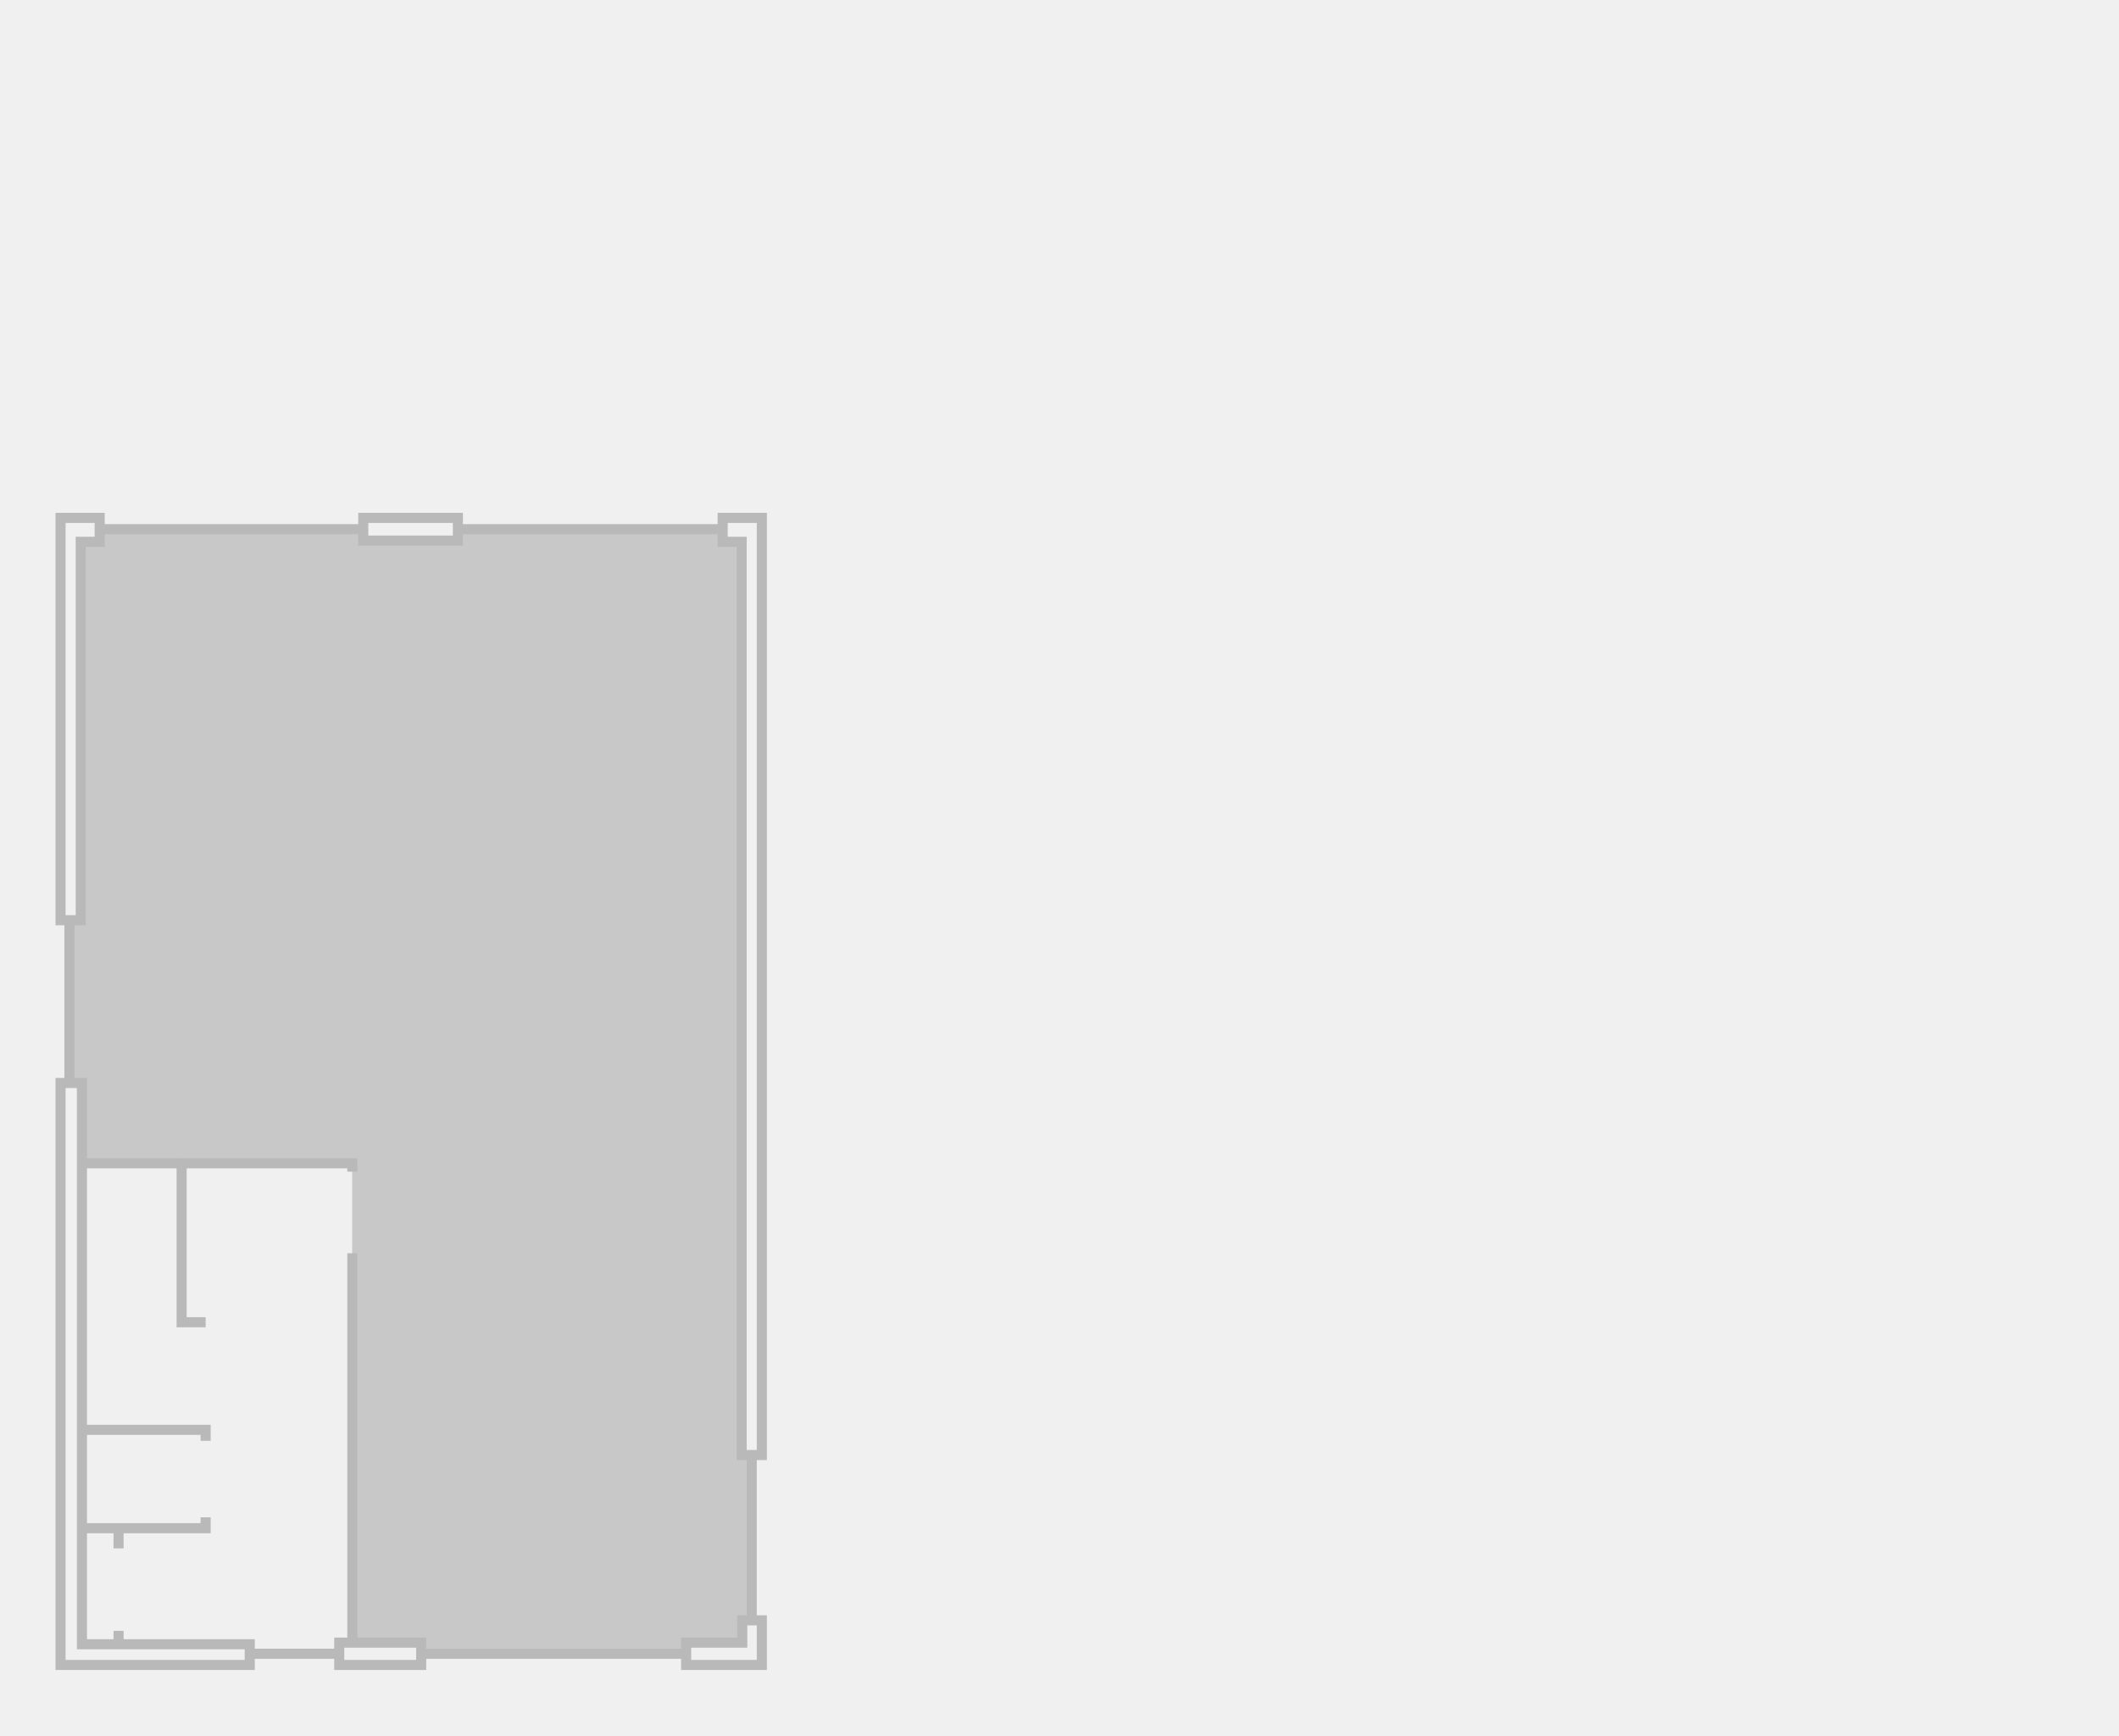
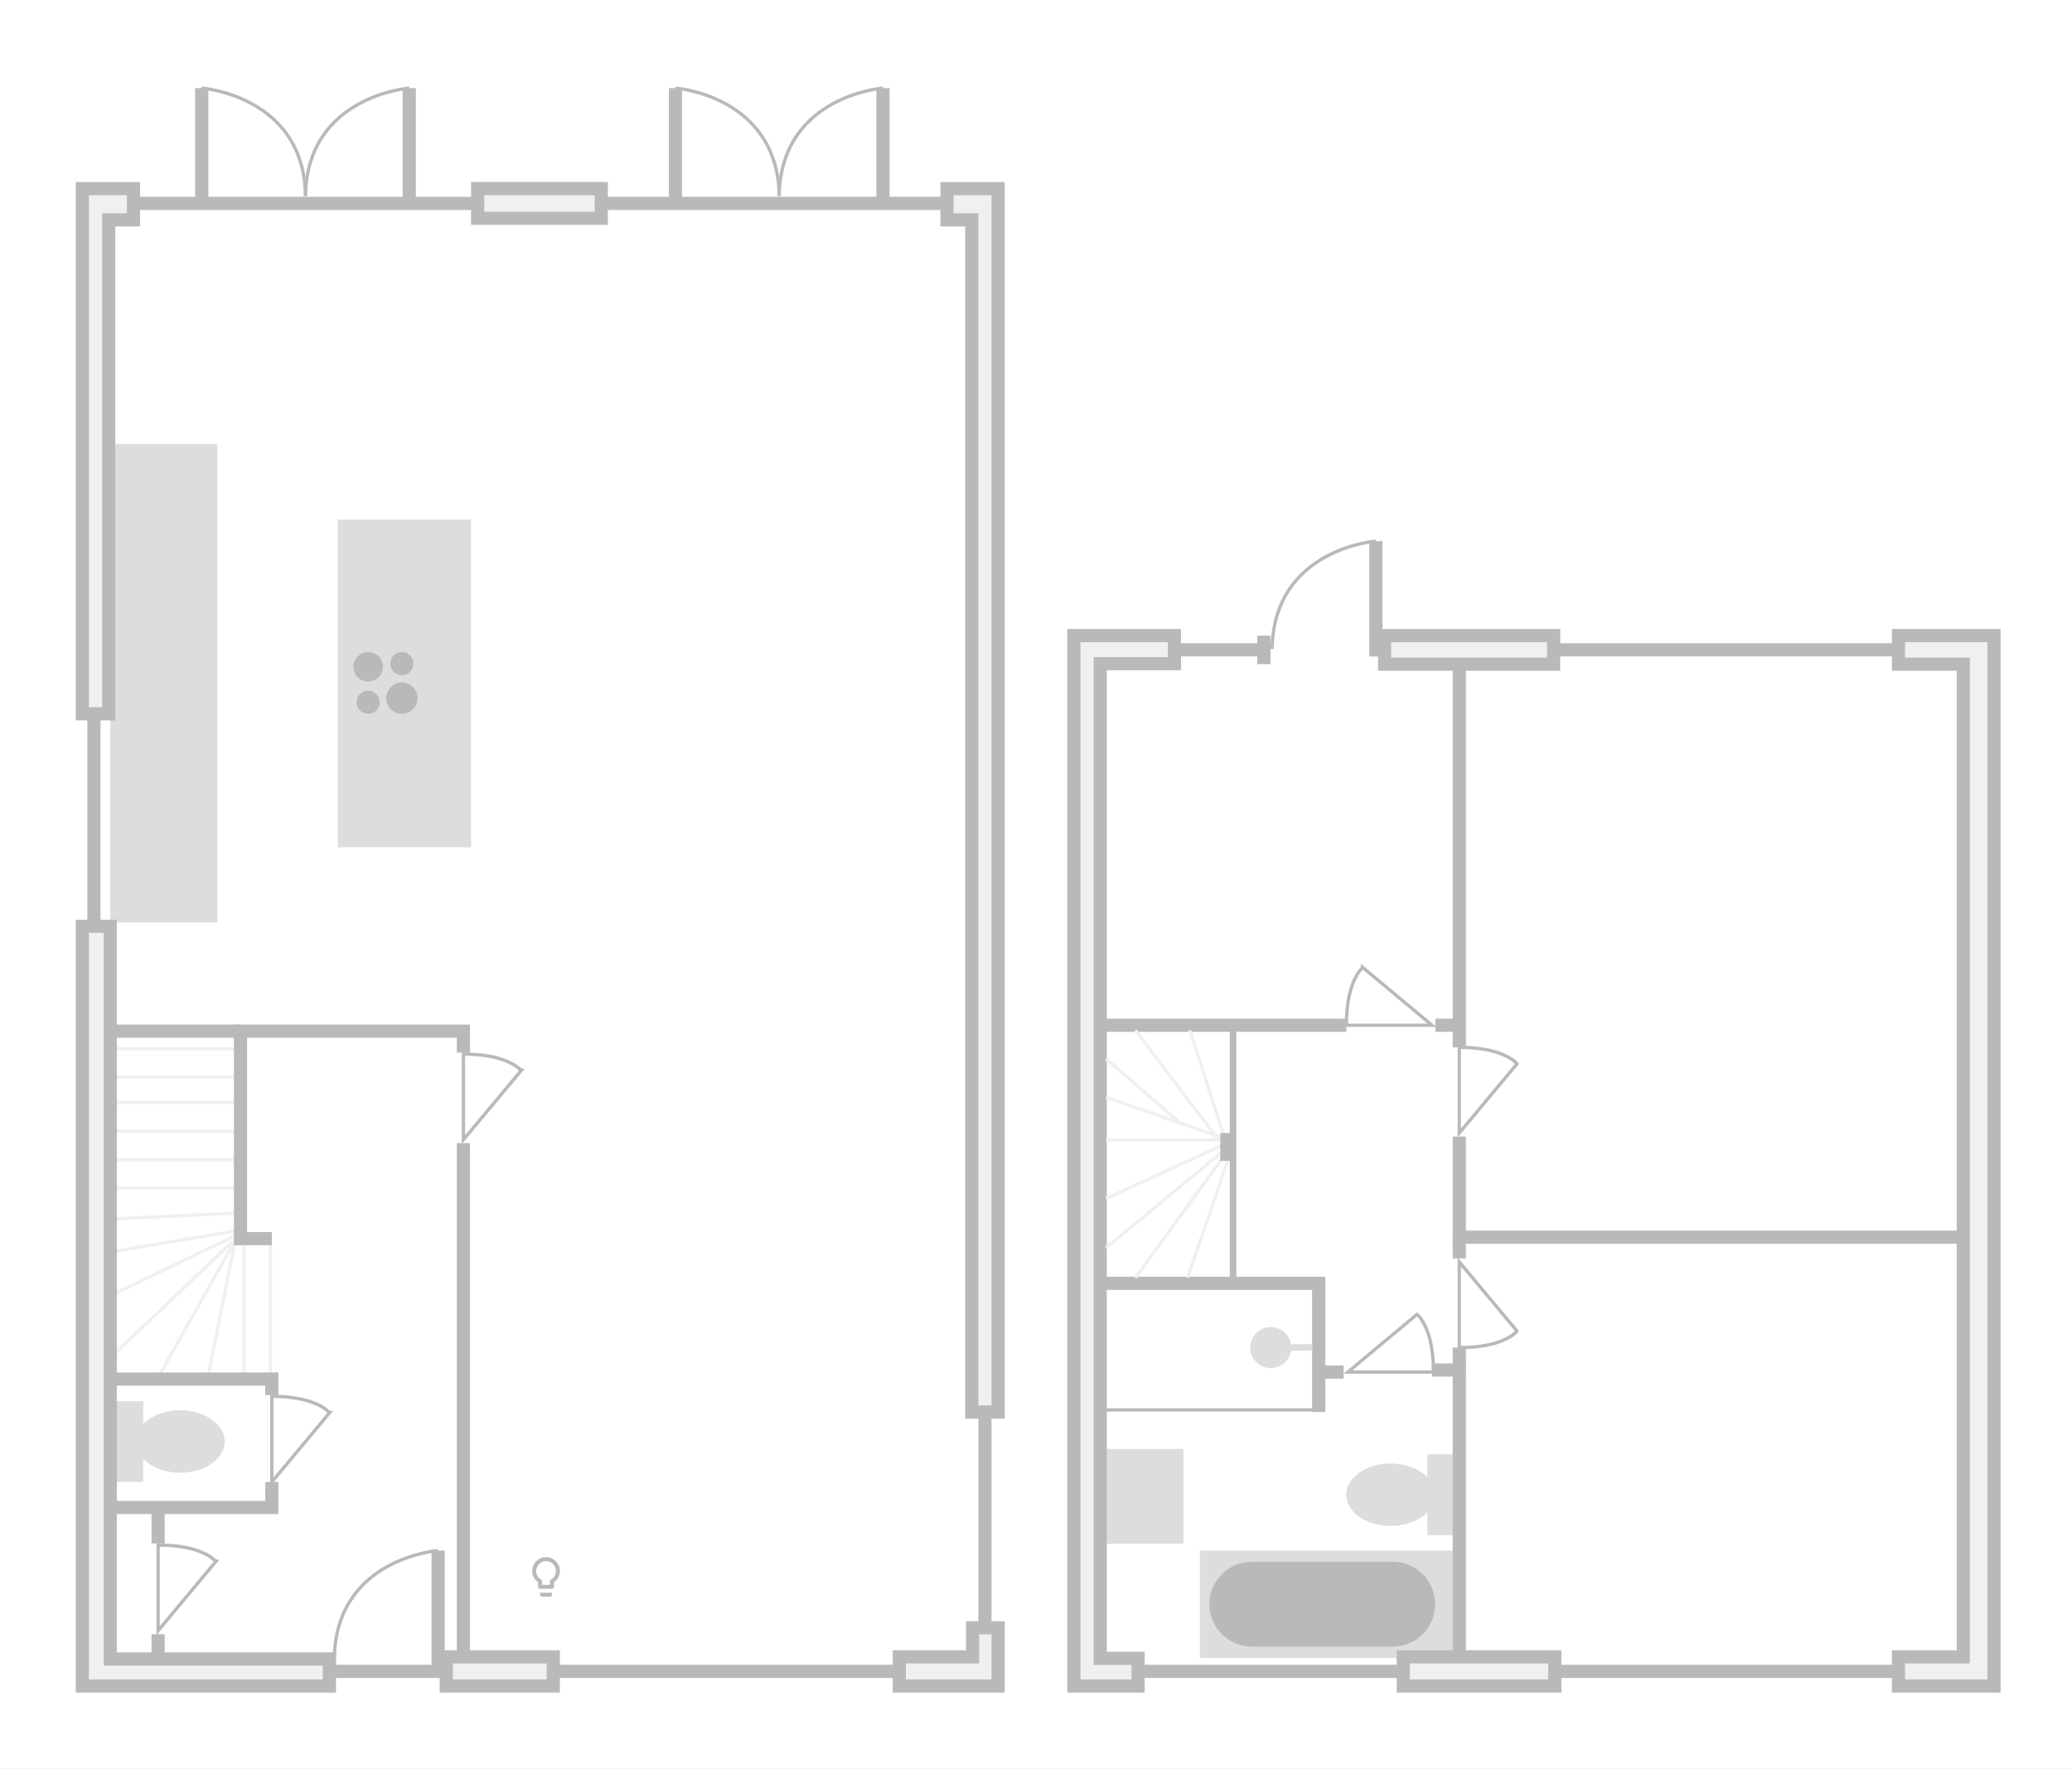
- <svg xmlns="http://www.w3.org/2000/svg" version="1.1" x="0px" y="0px" width="210px" height="172px" viewBox="0 0 210 172" enable-background="new 0 0 210 172" xml:space="preserve">
+ <svg xmlns="http://www.w3.org/2000/svg" version="1.1" x="0px" y="0px" width="157.25px" height="134.25px" viewBox="-0.25 37 157.25 134.25" enable-background="new -0.25 37 157.25 134.25" xml:space="preserve">
+   <g id="artboard">
+     <rect x="-0.25" y="37" fill="#FFFFFF" width="157.25" height="134.25" />
+   </g>
  <g id="woonkamer_temperatuur">
-     <polygon id="sensor.sensor_woonkamer__temperatuur" display="inline" fill="#C8C8C8" points="6.88,52.44   74.5,52.44 74.5,163.88 34.92,163.88 34.92,115.33 6.88,115.33  " />
+     <polygon id="sensor.sensor_woonkamer_temperatuur_1" fill="#FFFFFF" points="6.88,52.44 74.5,52.44 74.5,163.88   34.92,163.88 34.92,115.33 6.88,115.33  " />
  </g>
  <g id="woonkamer_bewegingsmelder">
-     <rect id="sensor.sensor_woonkamer__bewegingsmelder" x="34.92" y="52.44" display="inline" fill="#C8C8C8" width="39.58" height="111.44" />
+     <rect id="sensor.sensor_woonkamer_bewegingsmelder_1" x="34.92" y="52.44" fill="#FFFFFF" width="39.58" height="111.44" />
+   </g>
+   <g id="light_hue_color_lamp_1">
+     <circle id="light.hue_color_lamp_1" fill="#FFFFFF" cx="41.19" cy="156.64" r="4.2" />
+     <g id="icon">
+       <path fill="#B9B9B9" d="M41.19,155.21c0.58,0,1.05,0.47,1.05,1.05c0,0.36-0.18,0.67-0.45,0.86v0.34c0,0.08-0.07,0.15-0.15,0.15    h-0.9c-0.08,0-0.15-0.07-0.15-0.15v-0.34c-0.27-0.19-0.45-0.5-0.45-0.86C40.14,155.68,40.61,155.21,41.19,155.21 M40.74,158.06    v-0.15h0.9v0.15c0,0.08-0.07,0.15-0.15,0.15h-0.6C40.8,158.21,40.74,158.14,40.74,158.06 M41.19,155.51    c-0.41,0-0.75,0.34-0.75,0.75c0,0.31,0.18,0.57,0.45,0.69v0.36h0.6v-0.36c0.27-0.12,0.45-0.38,0.45-0.69    C41.94,155.84,41.6,155.51,41.19,155.51z" />
+     </g>
  </g>
  <g id="beneden_verdieping">
+     <rect x="8.12" y="70.72" fill="#DDDDDD" width="8.12" height="36.31" />
+     <g>
+       <line fill="none" stroke="#F0F0F0" stroke-width="0.25" stroke-miterlimit="10" x1="20.27" y1="131.28" x2="20.27" y2="141.38" />
+       <line fill="none" stroke="#F0F0F0" stroke-width="0.25" stroke-miterlimit="10" x1="18.27" y1="131.12" x2="18.27" y2="141.23" />
+       <line fill="none" stroke="#F0F0F0" stroke-width="0.25" stroke-miterlimit="10" x1="17.54" y1="131.48" x2="15.56" y2="141.38" />
+       <line fill="none" stroke="#F0F0F0" stroke-width="0.25" stroke-miterlimit="10" x1="17.54" y1="131.28" x2="11.85" y2="141.38" />
+       <line fill="none" stroke="#F0F0F0" stroke-width="0.25" stroke-miterlimit="10" x1="17.54" y1="131.12" x2="8.4" y2="139.81" />
+       <line fill="none" stroke="#F0F0F0" stroke-width="0.25" stroke-miterlimit="10" x1="17.54" y1="130.84" x2="8.39" y2="135.23" />
+       <line fill="none" stroke="#F0F0F0" stroke-width="0.25" stroke-miterlimit="10" x1="17.54" y1="130.46" x2="8.39" y2="132" />
+       <line fill="none" stroke="#F0F0F0" stroke-width="0.25" stroke-miterlimit="10" x1="17.64" y1="129.09" x2="8.39" y2="129.53" />
+       <line fill="none" stroke="#F0F0F0" stroke-width="0.25" stroke-miterlimit="10" x1="17.73" y1="127.17" x2="8.39" y2="127.17" />
+       <line fill="none" stroke="#F0F0F0" stroke-width="0.25" stroke-miterlimit="10" x1="17.73" y1="125.03" x2="8.39" y2="125.03" />
+       <line fill="none" stroke="#F0F0F0" stroke-width="0.25" stroke-miterlimit="10" x1="17.73" y1="122.88" x2="8.39" y2="122.88" />
+       <line fill="none" stroke="#F0F0F0" stroke-width="0.25" stroke-miterlimit="10" x1="17.73" y1="120.69" x2="8.39" y2="120.69" />
+       <line fill="none" stroke="#F0F0F0" stroke-width="0.25" stroke-miterlimit="10" x1="17.73" y1="118.78" x2="8.39" y2="118.78" />
+       <line fill="none" stroke="#F0F0F0" stroke-width="0.25" stroke-miterlimit="10" x1="17.73" y1="116.61" x2="8.39" y2="116.61" />
+     </g>
+     <rect x="25.38" y="76.44" fill="#DDDDDD" width="10.12" height="24.88" />
+     <rect x="8.12" y="143.37" fill="#DDDDDD" width="2.5" height="6.13" />
    <polygon fill="#F0F0F0" stroke="#B9B9B9" stroke-miterlimit="10" points="6,164.99 24.75,164.99 24.75,162.94 8.12,162.94   8.12,107.32 6,107.32  " />
    <polygon fill="#F0F0F0" stroke="#B9B9B9" stroke-miterlimit="10" points="6,91.19 8,91.19 8,53.69 9.88,53.69 9.88,51.32 6,51.32   " />
    <polygon fill="#F0F0F0" stroke="#B9B9B9" stroke-miterlimit="10" points="36,51.32 45.38,51.32 36,51.32 45.38,51.32  " />
    <rect x="36" y="51.32" fill="#F0F0F0" stroke="#B9B9B9" stroke-miterlimit="10" width="9.38" height="2.25" />
    <polygon fill="#F0F0F0" stroke="#B9B9B9" stroke-miterlimit="10" points="75.5,144.19 73.5,144.19 73.5,53.69 71.62,53.69   71.62,51.32 75.5,51.32  " />
    <polygon fill="#F0F0F0" stroke="#B9B9B9" stroke-miterlimit="10" points="73.56,160.57 75.5,160.57 75.5,164.99 68,164.99   68,162.78 73.56,162.78  " />
    <rect x="33.62" y="162.78" fill="#F0F0F0" stroke="#B9B9B9" stroke-miterlimit="10" width="8.12" height="2.21" />
    <line fill="#F0F0F0" stroke="#B9B9B9" stroke-miterlimit="10" x1="9.88" y1="52.44" x2="36" y2="52.44" />
    <line fill="#F0F0F0" stroke="#B9B9B9" stroke-miterlimit="10" x1="45.38" y1="52.44" x2="71.62" y2="52.44" />
    <line fill="#F0F0F0" stroke="#B9B9B9" stroke-miterlimit="10" x1="6.88" y1="91.19" x2="6.88" y2="107.32" />
    <line fill="#F0F0F0" stroke="#B9B9B9" stroke-miterlimit="10" x1="24.75" y1="163.88" x2="33.62" y2="163.88" />
    <line fill="#F0F0F0" stroke="#B9B9B9" stroke-miterlimit="10" x1="41.75" y1="163.88" x2="68" y2="163.88" />
-     <polyline fill="#F0F0F0" stroke="#B9B9B9" stroke-miterlimit="10" points="8.12,151.44 20.38,151.44 20.38,150.36  " />
-     <polyline fill="#F0F0F0" stroke="#B9B9B9" stroke-miterlimit="10" points="8.12,141.69 20.38,141.69 20.38,142.78  " />
-     <polyline fill="none" stroke="#B9B9B9" stroke-miterlimit="10" points="20.38,131.03 18,131.03 18,115.28 34.92,115.28   34.92,116.11  " />
-     <line fill="#F0F0F0" stroke="#B9B9B9" stroke-miterlimit="10" x1="11.75" y1="151.44" x2="11.75" y2="153.44" />
-     <line fill="#F0F0F0" stroke="#B9B9B9" stroke-miterlimit="10" x1="11.75" y1="161.61" x2="11.75" y2="162.94" />
-     <line fill="#F0F0F0" stroke="#B9B9B9" stroke-miterlimit="10" x1="34.92" y1="124.19" x2="34.92" y2="162.78" />
+     <polyline fill="none" stroke="#B9B9B9" stroke-miterlimit="10" points="20.38,149.5 20.38,151.44 8.12,151.44  " />
+     <polyline fill="none" stroke="#B9B9B9" stroke-miterlimit="10" points="8.12,141.69 20.38,141.69 20.38,142.91  " />
+     <polyline fill="none" stroke="#B9B9B9" stroke-miterlimit="10" points="20.38,131.03 18,131.03 18,115.28 34.92,115.28   34.92,116.91  " />
+     <line fill="#F0F0F0" stroke="#B9B9B9" stroke-miterlimit="10" x1="11.75" y1="151.44" x2="11.75" y2="154.17" />
+     <line fill="#F0F0F0" stroke="#B9B9B9" stroke-miterlimit="10" x1="11.75" y1="161.06" x2="11.75" y2="162.94" />
+     <line fill="none" stroke="#B9B9B9" stroke-miterlimit="10" x1="34.92" y1="162.78" x2="34.92" y2="123.78" />
    <line fill="#F0F0F0" stroke="#B9B9B9" stroke-miterlimit="10" x1="74.5" y1="144.19" x2="74.5" y2="160.57" />
    <line fill="none" stroke="#B9B9B9" stroke-miterlimit="10" x1="18" y1="115.28" x2="8.12" y2="115.28" />
+     <ellipse fill="#DDDDDD" cx="13.42" cy="146.43" rx="3.38" ry="2.37" />
+     <circle fill="#B9B9B9" cx="27.69" cy="87.62" r="1.12" />
+     <circle fill="#B9B9B9" cx="27.69" cy="90.31" r="0.88" />
+     <circle fill="#B9B9B9" cx="30.25" cy="90" r="1.19" />
+     <circle fill="#B9B9B9" cx="30.25" cy="87.38" r="0.88" />
+     <line fill="none" stroke="#B9B9B9" stroke-miterlimit="10" x1="15.06" y1="52.44" x2="15.06" y2="43.69" />
+     <path fill="none" stroke="#B9B9B9" stroke-width="0.25" stroke-miterlimit="10" d="M15.06,43.69c0,0,7.75,0.56,7.88,8.19" />
+     <line fill="none" stroke="#B9B9B9" stroke-miterlimit="10" x1="30.81" y1="52.44" x2="30.81" y2="43.69" />
+     <path fill="none" stroke="#B9B9B9" stroke-width="0.25" stroke-miterlimit="10" d="M30.81,43.69c0,0-7.75,0.56-7.88,8.19" />
+     <line fill="none" stroke="#B9B9B9" stroke-miterlimit="10" x1="66.76" y1="52.44" x2="66.76" y2="43.69" />
+     <path fill="none" stroke="#B9B9B9" stroke-width="0.25" stroke-miterlimit="10" d="M66.76,43.69c0,0-7.75,0.56-7.88,8.19" />
+     <line fill="none" stroke="#B9B9B9" stroke-miterlimit="10" x1="51.01" y1="52.44" x2="51.01" y2="43.69" />
+     <path fill="none" stroke="#B9B9B9" stroke-width="0.25" stroke-miterlimit="10" d="M51.01,43.69c0,0,7.75,0.56,7.88,8.19" />
+     <line fill="none" stroke="#B9B9B9" stroke-miterlimit="10" x1="33" y1="163.46" x2="33" y2="154.71" />
+     <path fill="none" stroke="#B9B9B9" stroke-width="0.25" stroke-miterlimit="10" d="M33,154.71c0,0-7.75,0.56-7.88,8.19" />
+     <path fill="none" stroke="#B9B9B9" stroke-width="0.25" stroke-miterlimit="10" d="M20.38,143v6.5l4.38-5.25   C24.75,144.25,23.83,143,20.38,143z" />
+     <path fill="none" stroke="#B9B9B9" stroke-width="0.25" stroke-miterlimit="10" d="M11.75,154.29v6.5l4.38-5.25   C16.12,155.54,15.21,154.29,11.75,154.29z" />
+     <path fill="none" stroke="#B9B9B9" stroke-width="0.25" stroke-miterlimit="10" d="M34.92,117.02v6.5l4.38-5.25   C39.29,118.27,38.38,117.02,34.92,117.02z" />
+   </g>
+   <g id="eerste_verdieping">
+     <rect x="90.81" y="154.71" fill="#DDDDDD" width="19.44" height="8.15" />
+     <rect x="108.08" y="147.4" fill="#DDDDDD" width="2.5" height="6.13" />
+     <ellipse fill="#DDDDDD" cx="105.29" cy="150.47" rx="3.37" ry="2.37" />
+     <rect x="83.69" y="147" fill="#DDDDDD" width="5.88" height="7.19" />
+     <polygon fill="#F0F0F0" stroke="#B9B9B9" stroke-miterlimit="10" points="81.25,164.99 81.25,85.25 88.88,85.25 88.88,87.38   83.25,87.38 83.25,162.89 86.12,162.89 86.12,164.99  " />
+     <rect x="104.83" y="85.25" fill="#F0F0F0" stroke="#B9B9B9" stroke-miterlimit="10" width="12.83" height="2.17" />
+     <polygon fill="#F0F0F0" stroke="#B9B9B9" stroke-miterlimit="10" points="143.83,85.25 151.08,85.25 151.08,164.99 143.83,164.99   143.83,162.78 148.75,162.78 148.75,87.42 143.83,87.42  " />
+     <rect x="106.25" y="162.78" fill="#F0F0F0" stroke="#B9B9B9" stroke-miterlimit="10" width="11.5" height="2.21" />
+     <polyline fill="none" stroke="#B9B9B9" stroke-miterlimit="10" points="83.25,134.42 99.83,134.42 99.83,144.19  " />
+     <polyline fill="none" stroke="#B9B9B9" stroke-miterlimit="10" points="110.5,162.78 110.5,141 108.43,141  " />
+     <polyline fill="none" stroke="#B9B9B9" stroke-miterlimit="10" points="148.75,130.92 110.5,130.92 110.5,125.12 110.5,123.28  " />
+     <polyline fill="none" stroke="#B9B9B9" stroke-miterlimit="10" points="83.25,114.83 100.42,114.83 101.93,114.83  " />
+     <polyline fill="none" stroke="#B9B9B9" stroke-miterlimit="10" points="110.5,87.42 110.5,114.83 110.5,116.51  " />
+     <line fill="none" stroke="#B9B9B9" stroke-miterlimit="10" x1="86.12" y1="163.88" x2="106.25" y2="163.88" />
+     <line fill="none" stroke="#B9B9B9" stroke-miterlimit="10" x1="117.75" y1="163.88" x2="143.83" y2="163.88" />
+     <line fill="none" stroke="#B9B9B9" stroke-miterlimit="10" x1="117.67" y1="86.33" x2="143.83" y2="86.33" />
+     <line fill="none" stroke="#B9B9B9" stroke-miterlimit="10" x1="95.67" y1="86.33" x2="88.88" y2="86.33" />
+     <line fill="none" stroke="#B9B9B9" stroke-miterlimit="10" x1="95.67" y1="87.42" x2="95.67" y2="85.25" />
+     <path fill="none" stroke="#B9B9B9" stroke-width="0.25" stroke-miterlimit="10" d="M110.5,116.51v6.5l4.38-5.25   C114.88,117.76,113.96,116.51,110.5,116.51z" />
+     <path fill="none" stroke="#B9B9B9" stroke-width="0.25" stroke-miterlimit="10" d="M110.5,139.3v-6.5l4.38,5.25   C114.88,138.05,113.96,139.3,110.5,139.3z" />
+     <path fill="none" stroke="#B9B9B9" stroke-width="0.25" stroke-miterlimit="10" d="M108.54,141.16h-6.5l5.25-4.38   C107.29,136.78,108.54,137.7,108.54,141.16z" />
+     <path fill="none" stroke="#B9B9B9" stroke-width="0.25" stroke-miterlimit="10" d="M101.93,114.83h6.5l-5.25-4.38   C103.18,110.46,101.93,111.37,101.93,114.83z" />
+     <line fill="none" stroke="#B9B9B9" stroke-miterlimit="10" x1="104.17" y1="86.84" x2="104.17" y2="78.08" />
+     <path fill="none" stroke="#B9B9B9" stroke-width="0.25" stroke-miterlimit="10" d="M104.17,78.08c0,0-7.75,0.56-7.88,8.19" />
+     <circle fill="#DDDDDD" cx="96.19" cy="139.3" r="1.56" />
+     <path fill="#B9B9B9" d="M108.67,158.78c0,1.78-1.44,3.22-3.22,3.22H94.76c-1.78,0-3.22-1.44-3.22-3.22l0,0   c0-1.78,1.44-3.22,3.22-3.22h10.69C107.23,155.56,108.67,157,108.67,158.78L108.67,158.78z" />
+     <rect x="96.19" y="139.04" fill="#DDDDDD" width="3.15" height="0.5" />
+     <line fill="none" stroke="#B9B9B9" stroke-miterlimit="10" x1="101.72" y1="141.16" x2="99.83" y2="141.16" />
+     <line fill="none" stroke="#B9B9B9" stroke-miterlimit="10" x1="110.5" y1="130.92" x2="110.5" y2="132.53" />
+     <line fill="none" stroke="#B9B9B9" stroke-miterlimit="10" x1="110.5" y1="141" x2="110.5" y2="139.3" />
+     <line fill="none" stroke="#B9B9B9" stroke-miterlimit="10" x1="108.69" y1="114.83" x2="110.5" y2="114.83" />
+     <line fill="none" stroke="#B9B9B9" stroke-width="0.25" stroke-miterlimit="10" x1="99.33" y1="144.03" x2="83.69" y2="144.03" />
+     <line fill="#F0F0F0" stroke="#B9B9B9" stroke-width="0.5" stroke-miterlimit="10" x1="93.33" y1="134" x2="93.33" y2="115.21" />
+     <line fill="none" stroke="#F0F0F0" stroke-width="0.25" stroke-miterlimit="10" x1="93" y1="124.88" x2="89.88" y2="134" />
+     <line fill="none" stroke="#F0F0F0" stroke-width="0.25" stroke-miterlimit="10" x1="92.75" y1="124.61" x2="85.92" y2="134" />
+     <line fill="none" stroke="#F0F0F0" stroke-width="0.25" stroke-miterlimit="10" x1="92.75" y1="124.25" x2="83.69" y2="131.72" />
+     <line fill="none" stroke="#F0F0F0" stroke-width="0.25" stroke-miterlimit="10" x1="92.75" y1="123.83" x2="83.69" y2="127.99" />
+     <polyline fill="none" stroke="#F0F0F0" stroke-width="0.25" stroke-miterlimit="10" points="90.04,115.21 92.75,123.54   83.69,123.54  " />
+     <line fill="none" stroke="#F0F0F0" stroke-width="0.25" stroke-miterlimit="10" x1="85.92" y1="115.21" x2="92.04" y2="123.28" />
+     <line fill="none" stroke="#F0F0F0" stroke-width="0.25" stroke-miterlimit="10" x1="83.69" y1="120.29" x2="93" y2="123.54" />
+     <line fill="none" stroke="#F0F0F0" stroke-width="0.25" stroke-miterlimit="10" x1="83.69" y1="117.38" x2="89.33" y2="122.26" />
+     <rect x="92.36" y="123.01" fill="#B9B9B9" width="0.97" height="2.11" />
  </g>
</svg>
